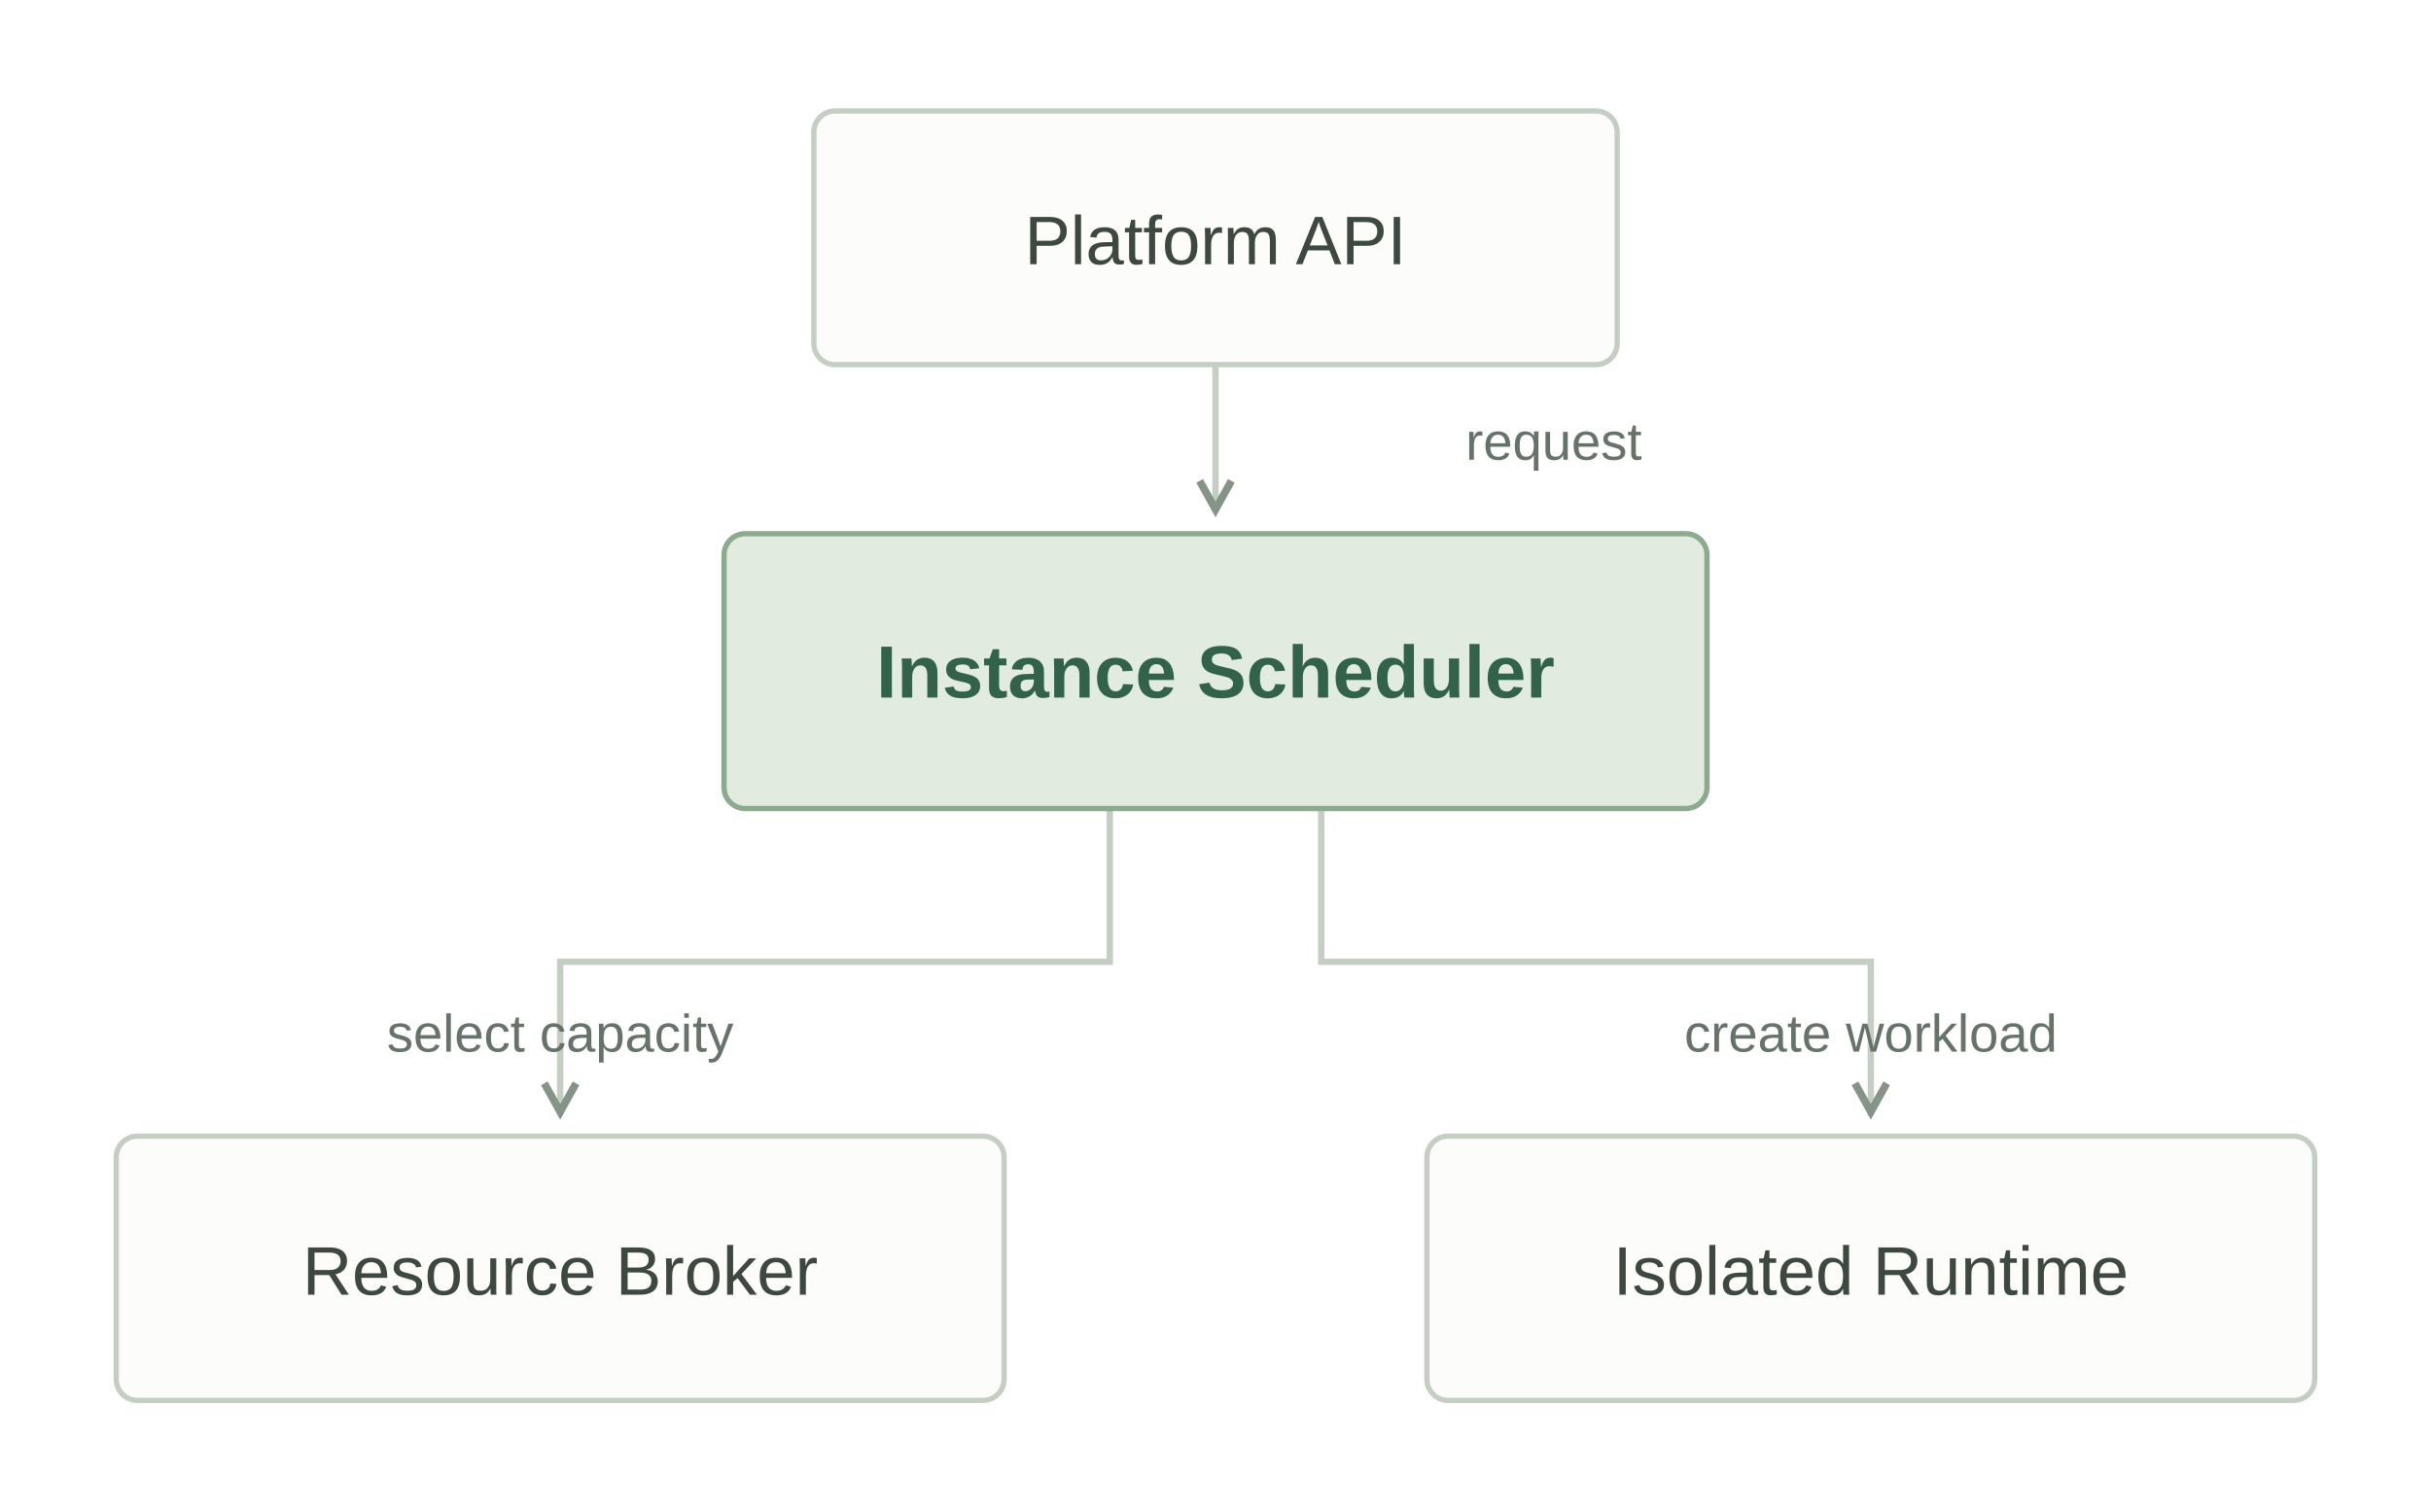
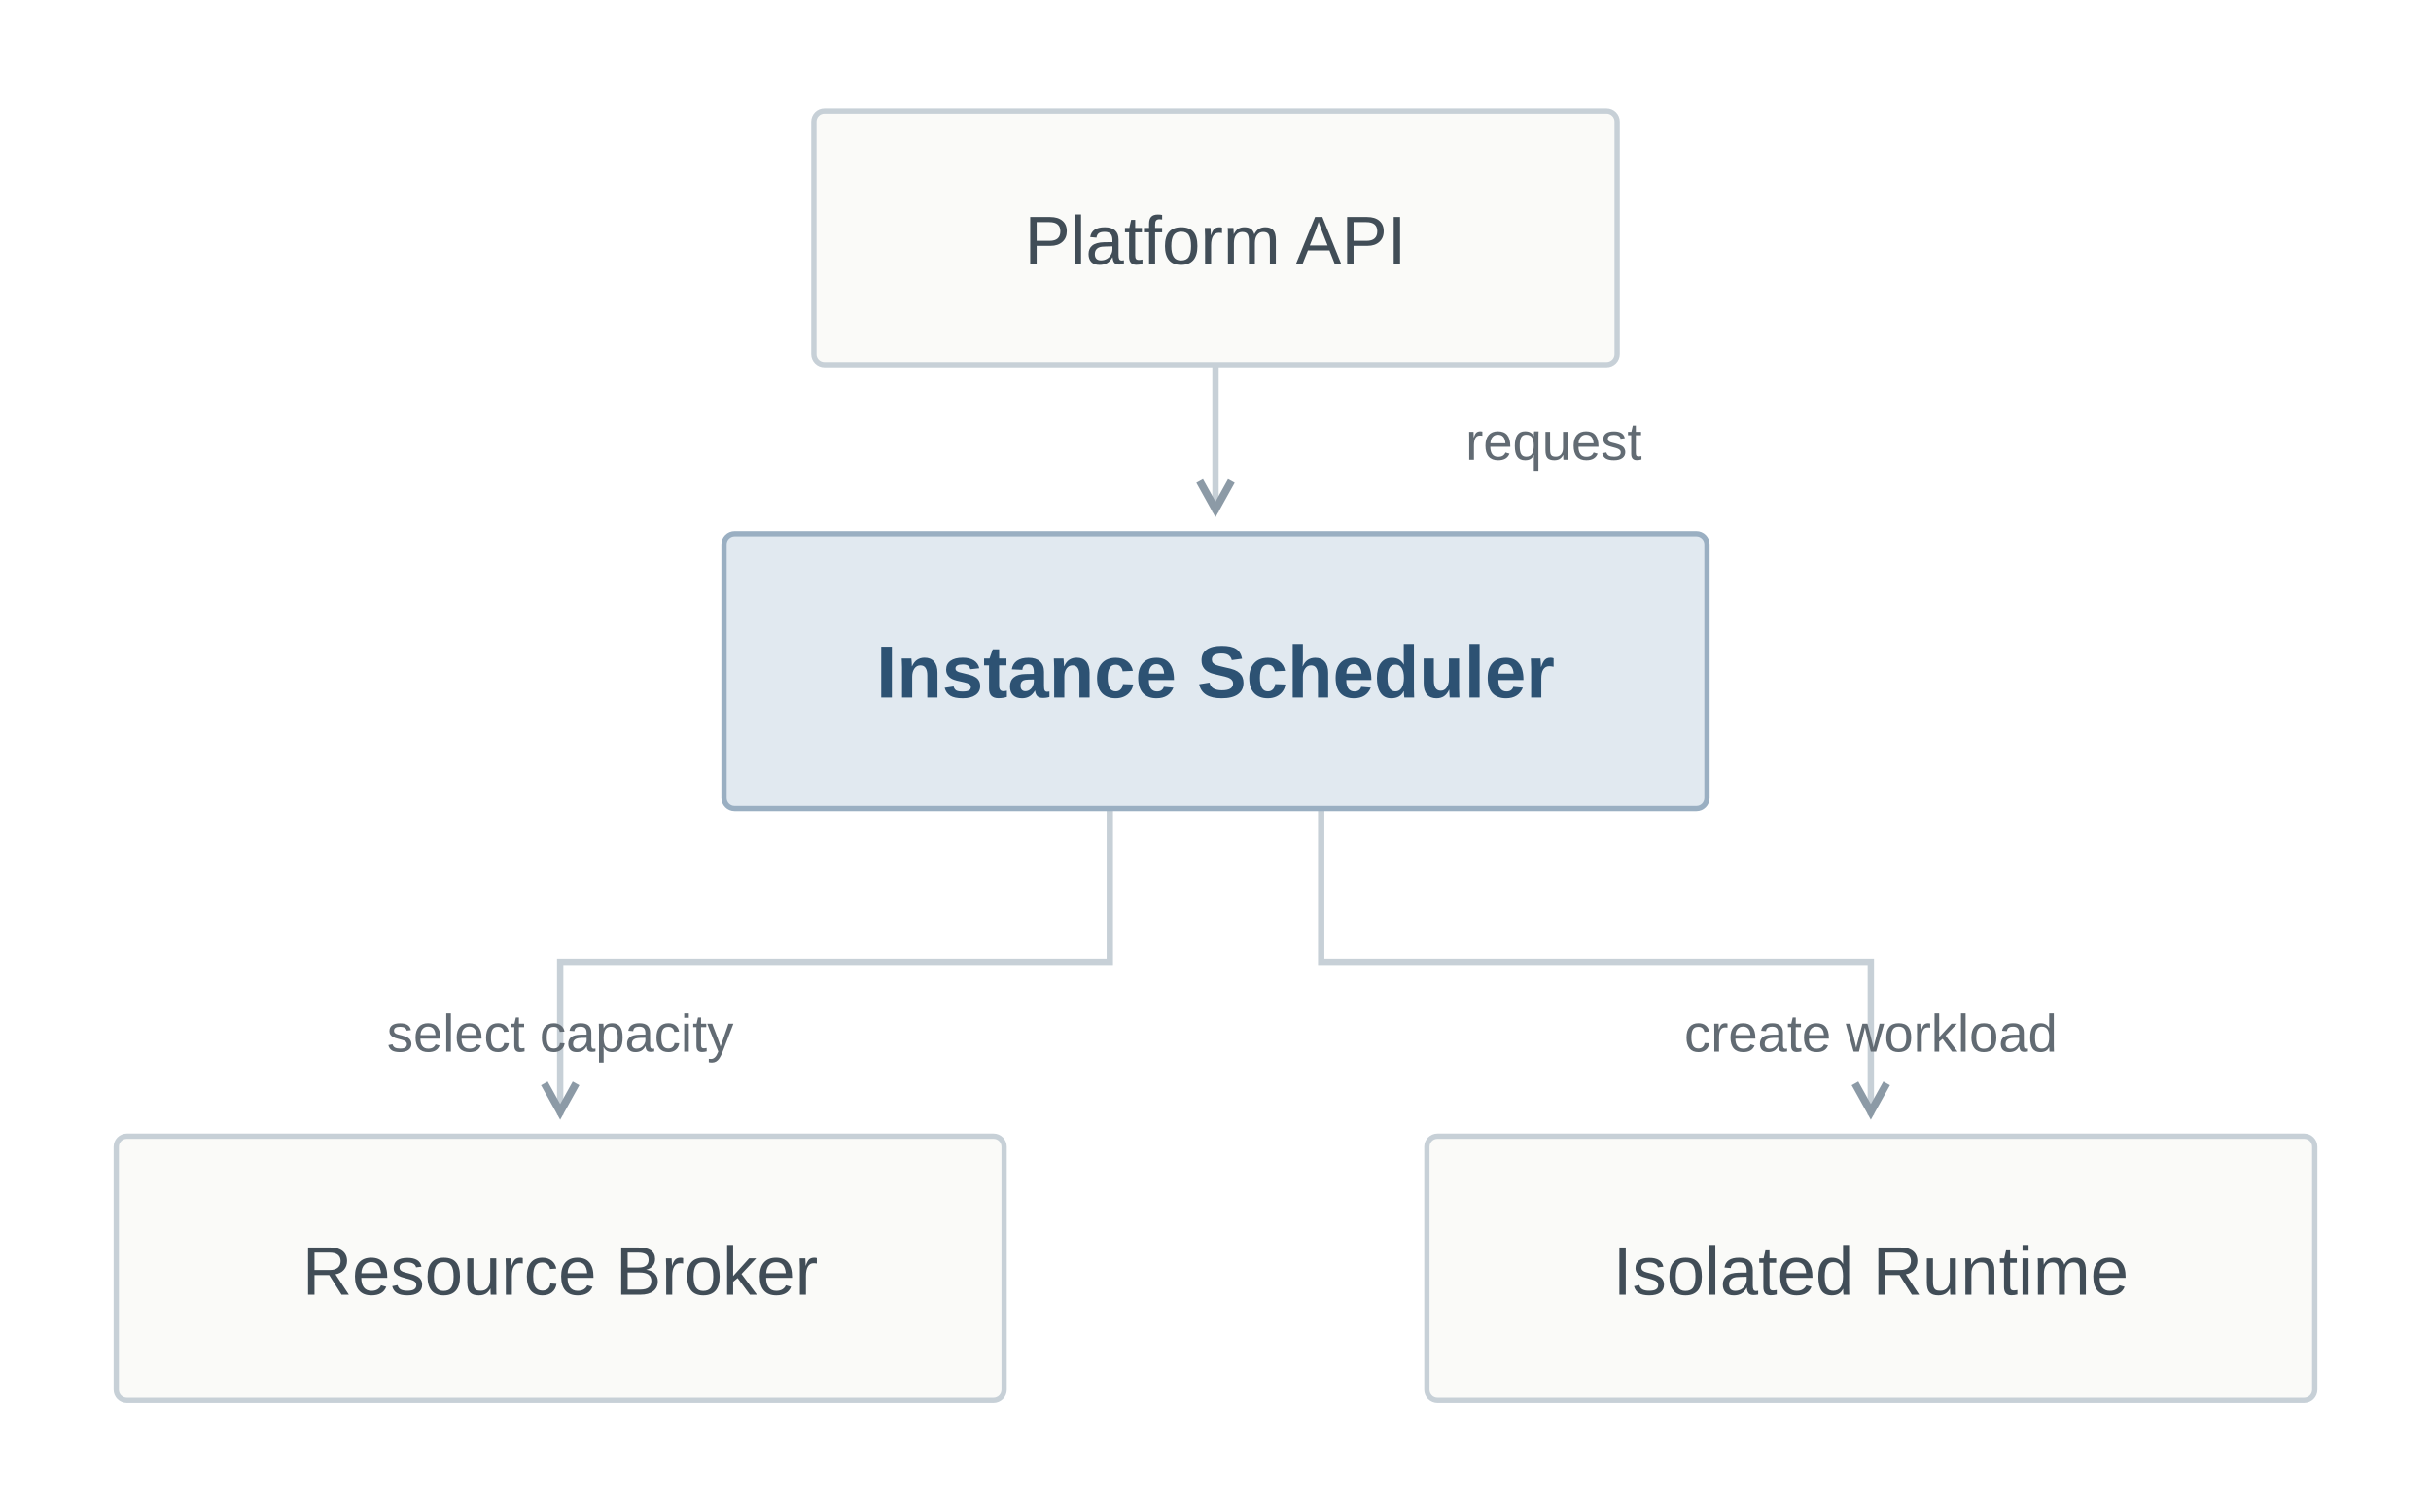
<svg xmlns="http://www.w3.org/2000/svg" width="460" height="286" viewBox="0 0 460 286" fill="none">
  <defs>
    <marker id="arrow" markerWidth="7" markerHeight="7" refX="6" refY="3.5" orient="auto">
-       <path d="M1 1 5.5 3.5 1 6" stroke="#849486" stroke-width="1.2" fill="none" />
+       <path d="M1 1 5.5 3.5 1 6" stroke="#8c9aa6" stroke-width="1.2" fill="none" />
    </marker>
  </defs>
-   <g stroke="#c5cec3" stroke-width="1.2">
+   <g stroke="#c7d0d7" stroke-width="1.2">
    <path d="M230 69v28" marker-end="url(#arrow)" />
    <path d="M210 153v29H106v29" marker-end="url(#arrow)" />
    <path d="M250 153v29h104v29" marker-end="url(#arrow)" />
  </g>
-   <rect x="154" y="21" width="152" height="48" rx="4" fill="#fcfcfa" stroke="#c5cec3" />
-   <rect x="137" y="101" width="186" height="52" rx="4" fill="#e1ebdf" stroke="#8caa8e" />
-   <rect x="22" y="215" width="168" height="50" rx="4" fill="#fcfcfa" stroke="#c5cec3" />
-   <rect x="270" y="215" width="168" height="50" rx="4" fill="#fcfcfa" stroke="#c5cec3" />
+   <rect x="154" y="21" width="152" height="48" rx="2" fill="#fafaf8" stroke="#c7d0d7" />
+   <rect x="137" y="101" width="186" height="52" rx="2" fill="#e1e9f0" stroke="#9aafc2" />
+   <rect x="22" y="215" width="168" height="50" rx="2" fill="#fafaf8" stroke="#c7d0d7" />
+   <rect x="270" y="215" width="168" height="50" rx="2" fill="#fafaf8" stroke="#c7d0d7" />
  <g font-family="Arial, sans-serif" text-anchor="middle">
-     <text x="230" y="50" font-size="13" fill="#3d4940">Platform API</text>
-     <text x="230" y="132" font-size="14" font-weight="600" fill="#326348">Instance Scheduler</text>
-     <text x="106" y="245" font-size="13" fill="#3d4940">Resource Broker</text>
-     <text x="354" y="245" font-size="13" fill="#3d4940">Isolated Runtime</text>
-     <text x="294" y="87" font-size="10" fill="#667369">request</text>
-     <text x="106" y="199" font-size="10" fill="#667369">select capacity</text>
-     <text x="354" y="199" font-size="10" fill="#667369">create workload</text>
+     <text x="230" y="50" font-size="13" fill="#414d57">Platform API</text>
+     <text x="230" y="132" font-size="14" font-weight="600" fill="#2d5273">Instance Scheduler</text>
+     <text x="106" y="245" font-size="13" fill="#414d57">Resource Broker</text>
+     <text x="354" y="245" font-size="13" fill="#414d57">Isolated Runtime</text>
+     <text x="294" y="87" font-size="10" fill="#626b73">request</text>
+     <text x="106" y="199" font-size="10" fill="#626b73">select capacity</text>
+     <text x="354" y="199" font-size="10" fill="#626b73">create workload</text>
  </g>
</svg>
